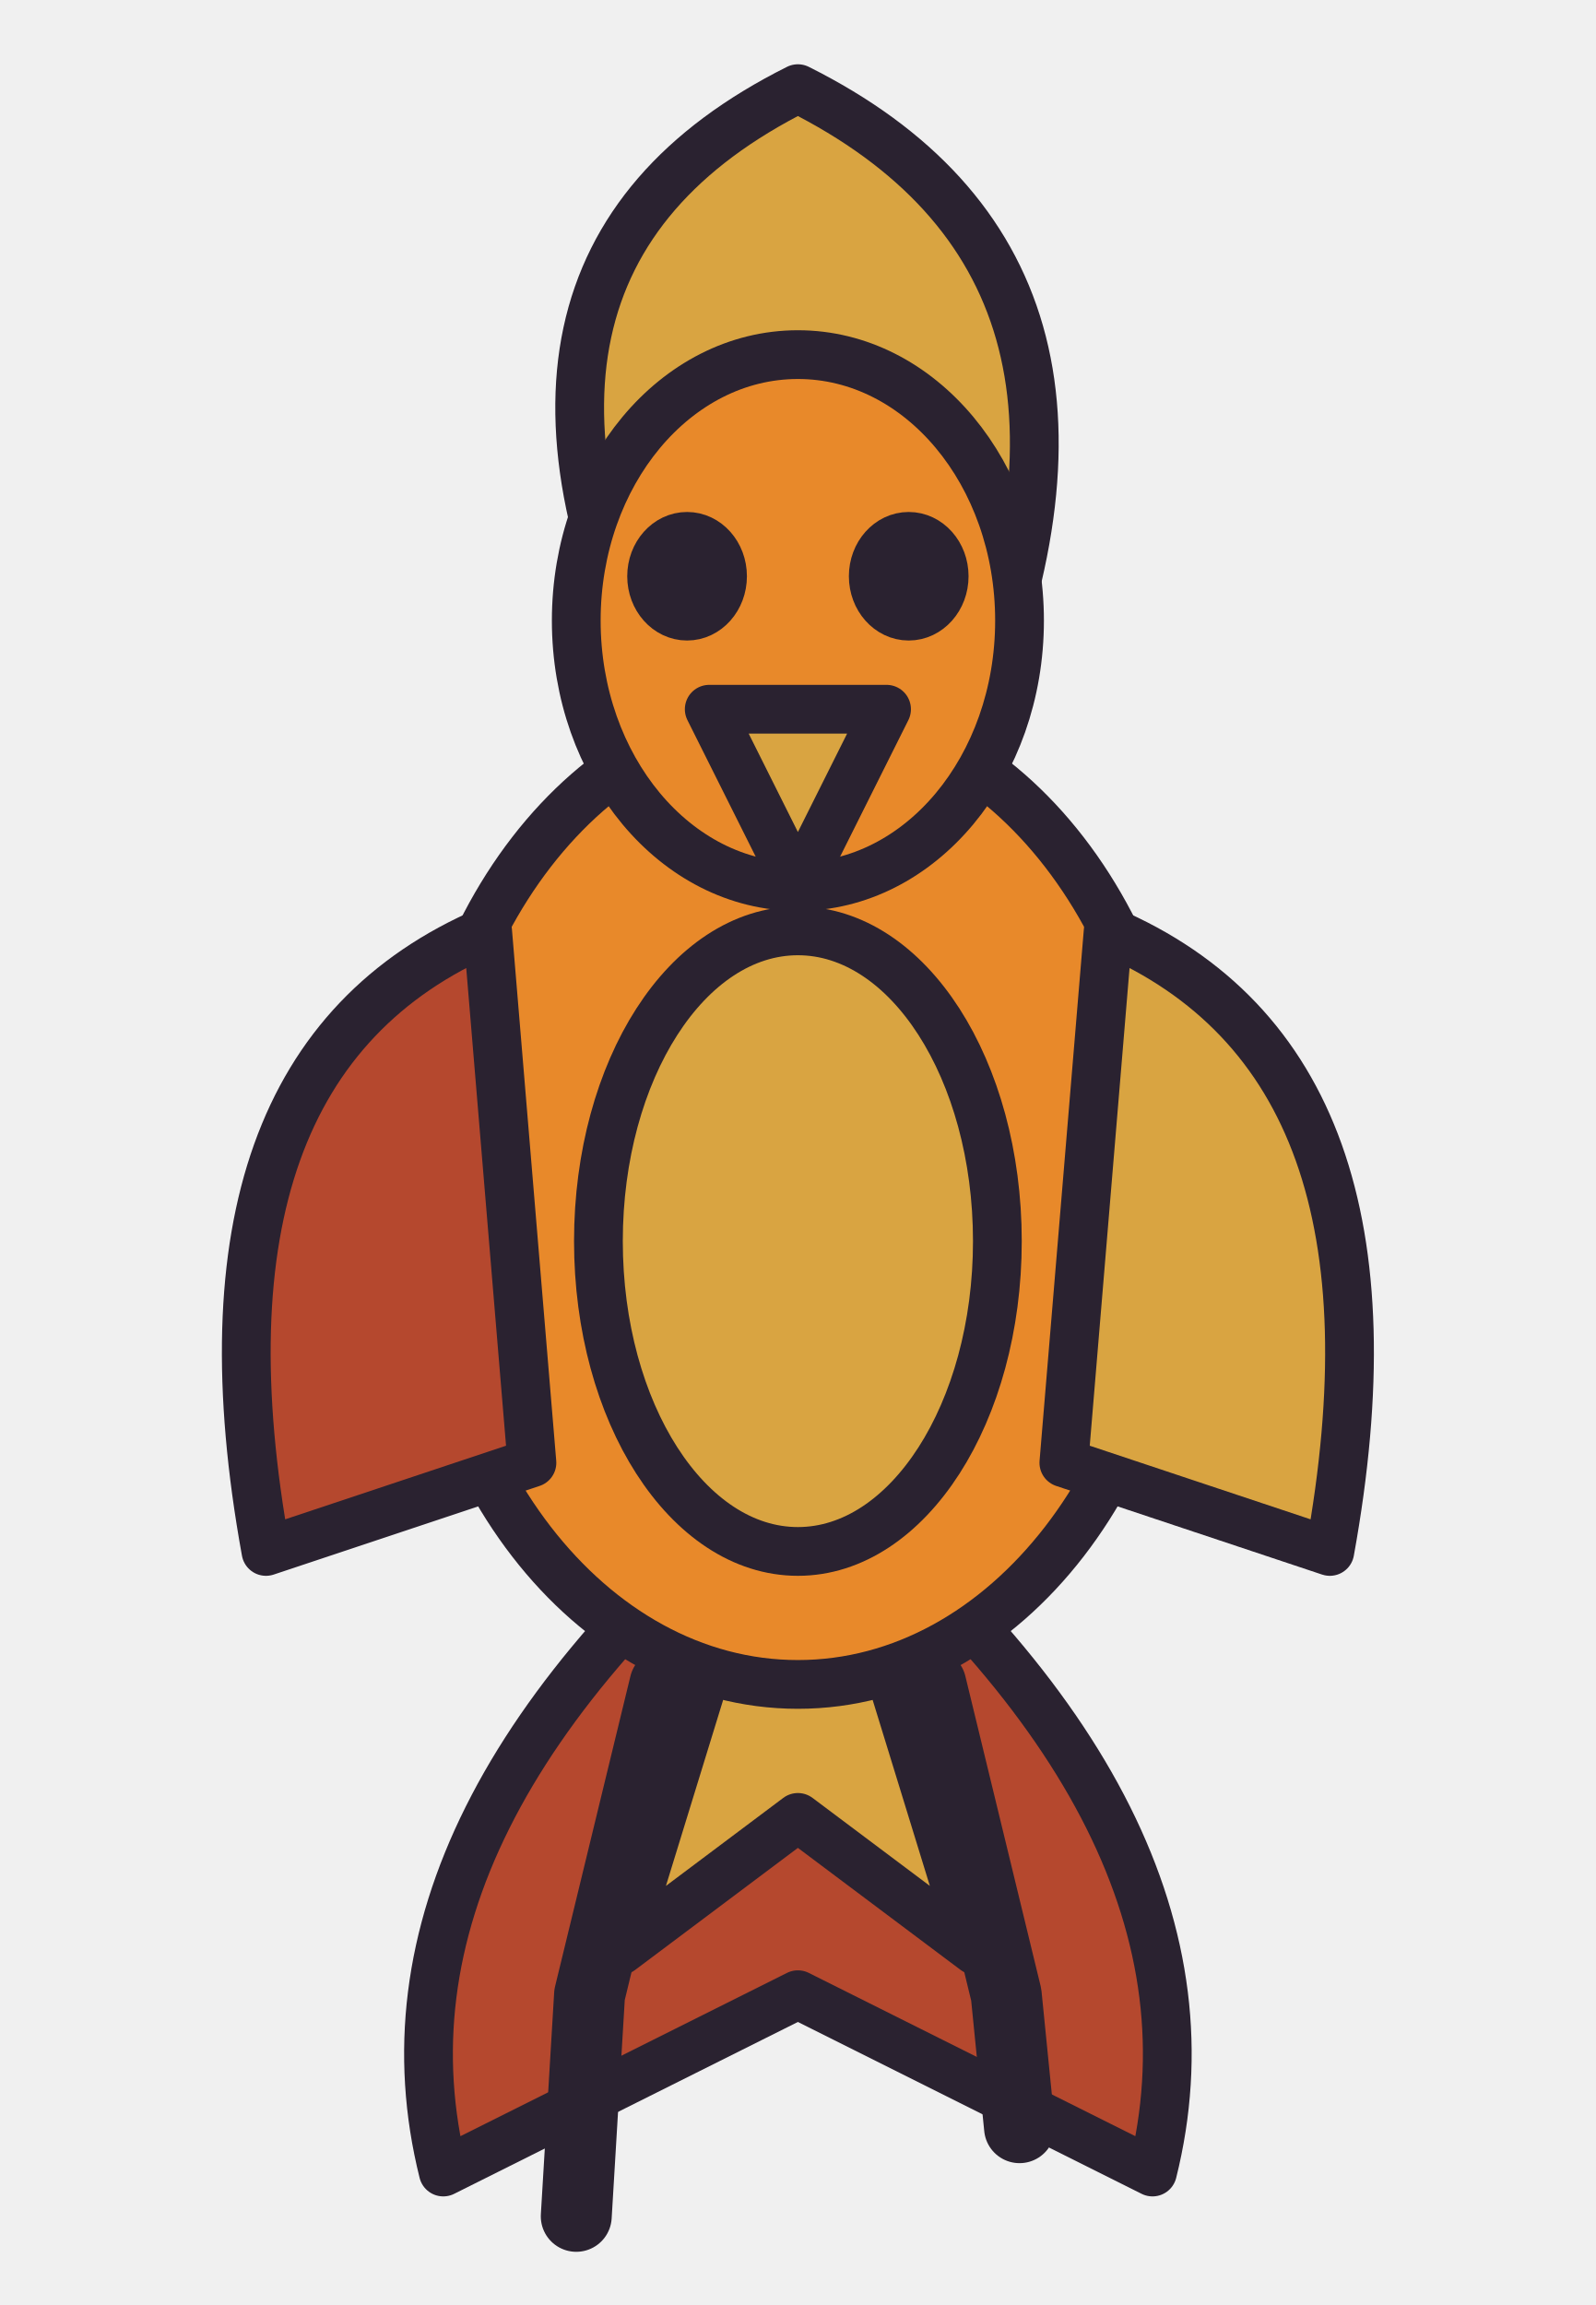
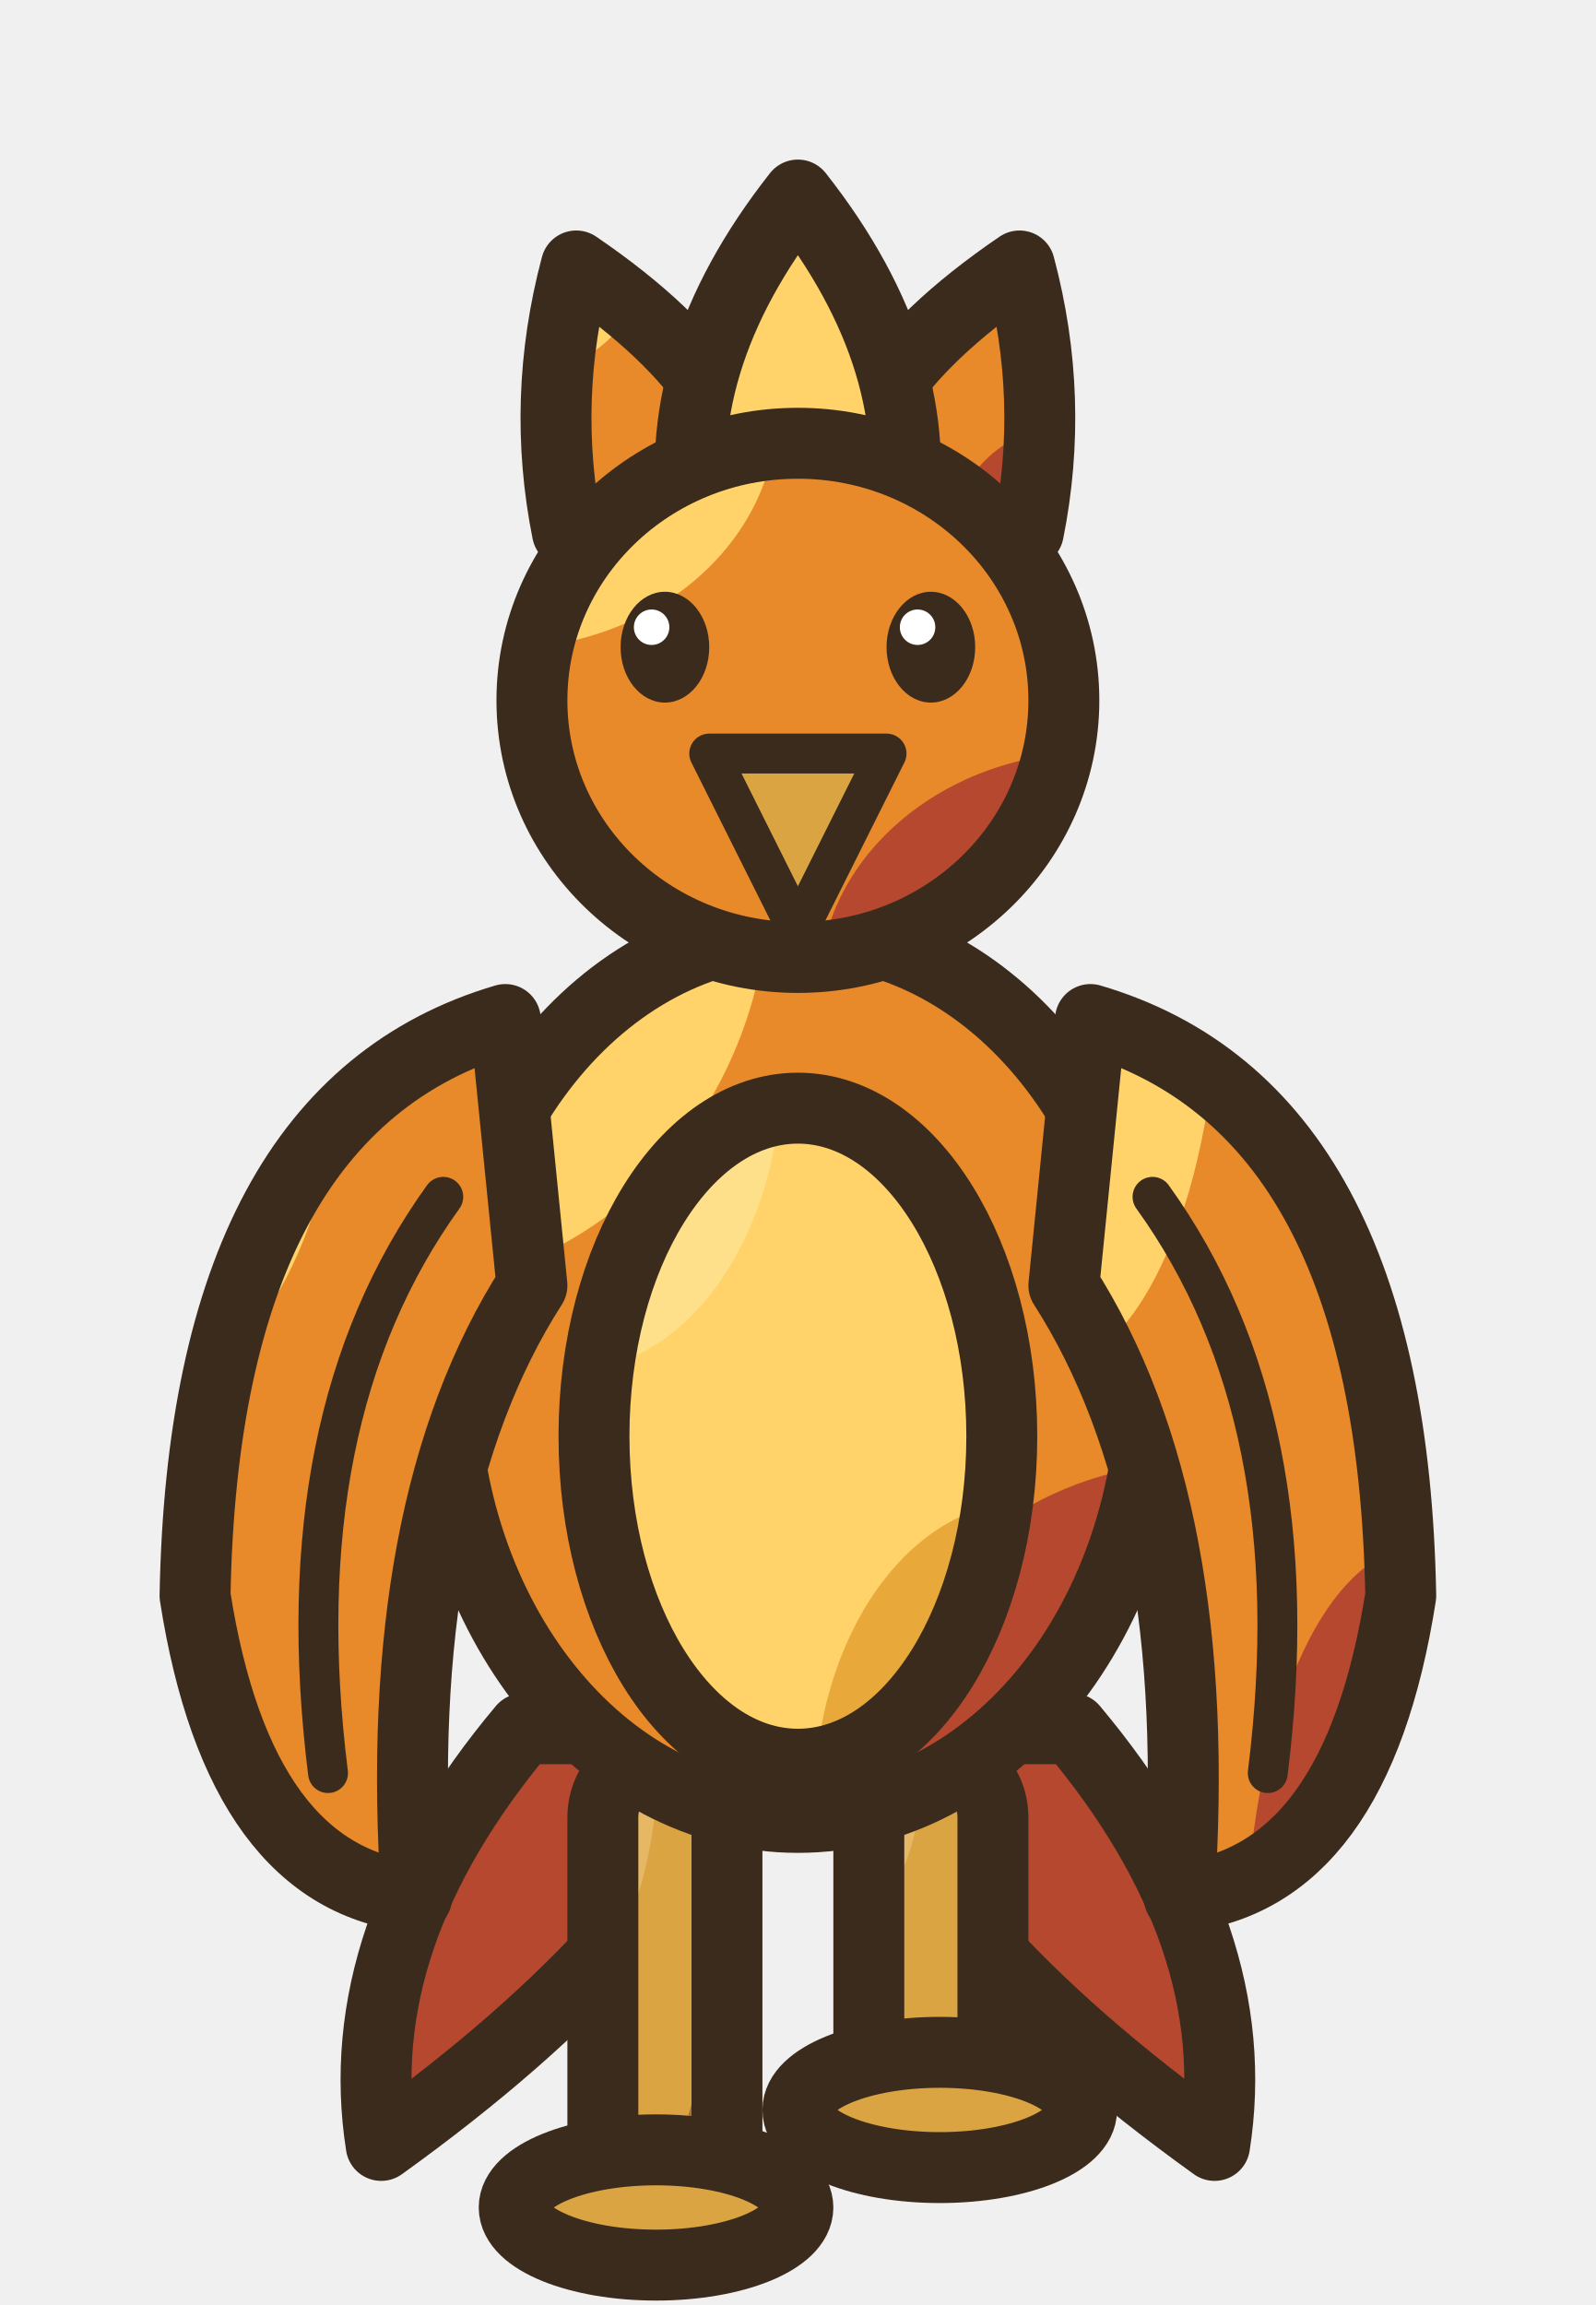
<svg xmlns="http://www.w3.org/2000/svg" width="108" height="156" viewBox="-18 -51 36 52">
-   <g stroke="#2a2230" stroke-width="1.1" stroke-linejoin="round" stroke-linecap="round">
-     <path d="M0 -18 Q-10 -10 -8 -2 L0 -6 L8 -2 Q10 -10 0 -18Z" fill="#b5482e" />
-     <path d="M0 -20 L-4 -7 L0 -10 L4 -7Z" fill="#d9a441" />
-     <path d="M-3 -13 L-4.7 -6 L-5 -1" fill="none" stroke="#2a2230" stroke-width="1.6" />
-     <path d="M3 -13 L4.7 -6 L5 -3" fill="none" stroke="#2a2230" stroke-width="1.6" />
-     <ellipse cx="0" cy="-24" rx="8.5" ry="11" fill="#e8892a" />
-     <path d="M-7 -30 Q-14 -27 -12 -16 L-6 -18Z" fill="#b5482e" />
-     <path d="M7 -30 Q14 -27 12 -16 L6 -18Z" fill="#d9a441" />
-     <path d="M-3 -35 Q-8 -45 0 -49 Q8 -45 4 -35Z" fill="#d9a441" />
-     <ellipse cx="0" cy="-37" rx="5" ry="6" fill="#e8892a" />
-     <ellipse cx="-2.5" cy="-38" rx="0.8" ry="0.9" fill="#2a2230" />
-     <ellipse cx="2.5" cy="-38" rx="0.8" ry="0.9" fill="#2a2230" />
-     <path d="M-2 -35 L0 -31 L2 -35Z" fill="#d9a441" />
-     <ellipse cx="0" cy="-23" rx="4.5" ry="7" fill="#d9a441" />
+   <g stroke-linejoin="round" stroke-linecap="round">
+     <clipPath id="c804">
+       <path d="M-6.2 -12 Q-10.14 -7.3 -9.4 -2.6 Q-2.86 -7.3 -1 -12 Z" />
+     </clipPath>
+     <path d="M-6.2 -12 Q-10.14 -7.3 -9.4 -2.6 Q-2.86 -7.3 -1 -12 Z" fill="#b5482e" />
+     <g clip-path="url(#c804)" stroke="none">
+       <ellipse cx="-10.69" cy="-12.56" rx="4.75" ry="4.32" fill="#e8892a" />
+       <ellipse cx="-0.45" cy="-2.04" rx="4.75" ry="4.32" fill="#b5482e" />
+     </g>
+     <path d="M-6.2 -12 Q-10.14 -7.3 -9.4 -2.6 Q-2.86 -7.3 -1 -12 Z" fill="none" stroke="#3b2b1d" stroke-width="1.6" />
+     <clipPath id="c805">
+       <path d="M1 -12 Q2.86 -7.3 9.4 -2.6 Q10.14 -7.3 6.2 -12 Z" />
+     </clipPath>
+     <path d="M1 -12 Q2.86 -7.3 9.4 -2.6 Q10.14 -7.3 6.2 -12 Z" fill="#b5482e" />
+     <g clip-path="url(#c805)" stroke="none">
+       <ellipse cx="0.45" cy="-12.56" rx="4.75" ry="4.32" fill="#e8892a" />
+       <ellipse cx="10.69" cy="-2.04" rx="4.75" ry="4.32" fill="#b5482e" />
+     </g>
+     <path d="M1 -12 Q2.86 -7.3 9.4 -2.6 Q10.14 -7.3 6.2 -12 Z" fill="none" stroke="#3b2b1d" stroke-width="1.6" />
+     <clipPath id="c806">
+       <path d="M-4.4 -10 L-4.4 -1.8 A1.4 1.4 0 0 0 -1.6 -1.8 L-1.6 -10 A1.4 1.4 0 0 0 -4.4 -10 Z" />
+     </clipPath>
+     <path d="M-4.4 -10 L-4.4 -1.8 A1.4 1.4 0 0 0 -1.6 -1.8 L-1.6 -10 A1.4 1.4 0 0 0 -4.4 -10 Z" fill="#d9a441" />
+     <g clip-path="url(#c806)" stroke="none">
+       <ellipse cx="-4.57" cy="-12.06" rx="1.46" ry="5.06" fill="#e6b866" />
+       <ellipse cx="-1.43" cy="0.26" rx="1.46" ry="5.06" fill="#a8742e" />
+     </g>
+     <path d="M-4.4 -10 L-4.4 -1.8 A1.4 1.4 0 0 0 -1.6 -1.8 L-1.6 -10 A1.4 1.4 0 0 0 -4.4 -10 Z" fill="none" stroke="#3b2b1d" stroke-width="1.6" />
+     <clipPath id="c807">
+       <ellipse cx="-3.2" cy="-1.2" rx="3.2" ry="1.3" />
+     </clipPath>
+     <ellipse cx="-3.2" cy="-1.2" rx="3.2" ry="1.3" fill="#d9a441" />
+     <g clip-path="url(#c807)" stroke="none">
+       <ellipse cx="-6.78" cy="-2.66" rx="3.33" ry="1.2" fill="#e6b866" />
+       <ellipse cx="0.38" cy="0.26" rx="3.33" ry="1.2" fill="#a8742e" />
+     </g>
+     <ellipse cx="-3.2" cy="-1.2" rx="3.2" ry="1.3" fill="none" stroke="#3b2b1d" stroke-width="1.6" />
+     <clipPath id="c808">
+       <path d="M1.6 -10 L1.6 -4 A1.4 1.4 0 0 0 4.4 -4 L4.4 -10 A1.4 1.4 0 0 0 1.6 -10 Z" />
+     </clipPath>
+     <path d="M1.6 -10 L1.6 -4 A1.4 1.4 0 0 0 4.4 -4 L4.4 -10 A1.4 1.4 0 0 0 1.6 -10 Z" fill="#d9a441" />
+     <g clip-path="url(#c808)" stroke="none">
+       <ellipse cx="1.43" cy="-11.93" rx="1.46" ry="4.05" fill="#e6b866" />
+       <ellipse cx="4.57" cy="-2.07" rx="1.46" ry="4.05" fill="#a8742e" />
+     </g>
+     <path d="M1.6 -10 L1.6 -4 A1.4 1.4 0 0 0 4.4 -4 L4.4 -10 A1.4 1.4 0 0 0 1.6 -10 Z" fill="none" stroke="#3b2b1d" stroke-width="1.6" />
+     <clipPath id="c809">
+       <ellipse cx="3.2" cy="-3.4" rx="3.2" ry="1.3" />
+     </clipPath>
+     <ellipse cx="3.2" cy="-3.4" rx="3.2" ry="1.3" fill="#d9a441" />
+     <g clip-path="url(#c809)" stroke="none">
+       <ellipse cx="-0.38" cy="-4.86" rx="3.33" ry="1.2" fill="#e6b866" />
+       <ellipse cx="6.78" cy="-1.94" rx="3.33" ry="1.2" fill="#a8742e" />
+     </g>
+     <ellipse cx="3.2" cy="-3.4" rx="3.2" ry="1.3" fill="none" stroke="#3b2b1d" stroke-width="1.6" />
+     <clipPath id="c810">
+       <ellipse cx="0" cy="-20" rx="8" ry="10" />
+     </clipPath>
+     <ellipse cx="0" cy="-20" rx="8" ry="10" fill="#e8892a" />
+     <g clip-path="url(#c810)" stroke="none">
+       <ellipse cx="-8.96" cy="-31.2" rx="8.32" ry="9.2" fill="#ffd36a" />
+       <ellipse cx="8.96" cy="-8.8" rx="8.32" ry="9.2" fill="#b5482e" />
+     </g>
+     <ellipse cx="0" cy="-20" rx="8" ry="10" fill="none" stroke="#3b2b1d" stroke-width="1.6" />
+     <clipPath id="c811">
+       <ellipse cx="0" cy="-18.6" rx="4.6" ry="7.4" />
+     </clipPath>
+     <ellipse cx="0" cy="-18.6" rx="4.6" ry="7.4" fill="#ffd36a" />
+     <g clip-path="url(#c811)" stroke="none">
+       <ellipse cx="-5.15" cy="-26.89" rx="4.78" ry="6.81" fill="#ffe08a" />
+       <ellipse cx="5.15" cy="-10.31" rx="4.78" ry="6.81" fill="#e8a83a" />
+     </g>
+     <ellipse cx="0" cy="-18.6" rx="4.6" ry="7.4" fill="none" stroke="#3b2b1d" stroke-width="1.6" />
+     <clipPath id="c812">
+       <path d="M-6.6 -28 Q-13.4 -26 -13.6 -15 Q-12.6 -8.6 -8.6 -8.2 Q-9.2 -17 -6 -22 Z" />
+     </clipPath>
+     <path d="M-6.6 -28 Q-13.4 -26 -13.6 -15 Q-12.6 -8.6 -8.6 -8.2 Q-9.2 -17 -6 -22 Z" fill="#e8892a" />
+     <g clip-path="url(#c812)" stroke="none">
+       <ellipse cx="-14.06" cy="-29.19" rx="3.95" ry="9.11" fill="#ffd36a" />
+       <ellipse cx="-5.54" cy="-7.01" rx="3.95" ry="9.11" fill="#b5482e" />
+     </g>
+     <path d="M-6.6 -28 Q-13.4 -26 -13.6 -15 Q-12.6 -8.6 -8.6 -8.2 Q-9.2 -17 -6 -22 Z" fill="none" stroke="#3b2b1d" stroke-width="1.6" />
+     <path d="M-8 -24 Q-11.6 -19 -10.6 -11" fill="none" stroke="#3b2b1d" stroke-width="0.9" />
+     <clipPath id="c813">
+       <path d="M6.6 -28 Q13.4 -26 13.6 -15 Q12.6 -8.6 8.6 -8.2 Q9.2 -17 6 -22 Z" />
+     </clipPath>
+     <path d="M6.6 -28 Q13.4 -26 13.6 -15 Q12.6 -8.6 8.6 -8.2 Q9.2 -17 6 -22 Z" fill="#e8892a" />
+     <g clip-path="url(#c813)" stroke="none">
+       <ellipse cx="5.54" cy="-29.19" rx="3.95" ry="9.11" fill="#ffd36a" />
+       <ellipse cx="14.06" cy="-7.01" rx="3.95" ry="9.11" fill="#b5482e" />
+     </g>
+     <path d="M6.6 -28 Q13.4 -26 13.6 -15 Q12.6 -8.6 8.6 -8.2 Q9.2 -17 6 -22 Z" fill="none" stroke="#3b2b1d" stroke-width="1.6" />
+     <path d="M8 -24 Q11.6 -19 10.6 -11" fill="none" stroke="#3b2b1d" stroke-width="0.9" />
+     <clipPath id="c814">
+       <path d="M-5.2 -39 Q-5.8 -42 -5 -45 Q-0.6 -42 -1.2 -39 Z" />
+     </clipPath>
+     <path d="M-5.2 -39 Q-5.8 -42 -5 -45 Q-0.6 -42 -1.2 -39 Z" fill="#e8892a" />
+     <g clip-path="url(#c814)" stroke="none">
+       <ellipse cx="-6.11" cy="-45.36" rx="2.7" ry="2.76" fill="#ffd36a" />
+       <ellipse cx="-0.29" cy="-38.64" rx="2.7" ry="2.76" fill="#b5482e" />
+     </g>
+     <path d="M-5.2 -39 Q-5.8 -42 -5 -45 Q-0.6 -42 -1.2 -39 Z" fill="none" stroke="#3b2b1d" stroke-width="1.6" />
+     <clipPath id="c815">
+       <path d="M1.2 -39 Q0.6 -42 5 -45 Q5.8 -42 5.2 -39 Z" />
+     </clipPath>
+     <path d="M1.2 -39 Q0.6 -42 5 -45 Q5.8 -42 5.2 -39 Z" fill="#e8892a" />
+     <g clip-path="url(#c815)" stroke="none">
+       <ellipse cx="0.29" cy="-45.36" rx="2.7" ry="2.76" fill="#ffd36a" />
+       <ellipse cx="6.11" cy="-38.64" rx="2.7" ry="2.76" fill="#b5482e" />
+     </g>
+     <path d="M1.2 -39 Q0.6 -42 5 -45 Q5.8 -42 5.2 -39 Z" fill="none" stroke="#3b2b1d" stroke-width="1.6" />
+     <clipPath id="c816">
+       <path d="M-2.3 -39 Q-2.99 -42.8 0 -46.6 Q2.99 -42.8 2.3 -39 Z" />
+     </clipPath>
+     <path d="M-2.3 -39 Q-2.99 -42.8 0 -46.6 Q2.99 -42.8 2.3 -39 Z" fill="#ffd36a" />
+     <g clip-path="url(#c816)" stroke="none">
+       <ellipse cx="-3.35" cy="-47.06" rx="3.11" ry="3.5" fill="#ffe08a" />
+       <ellipse cx="3.35" cy="-38.54" rx="3.11" ry="3.5" fill="#e8a83a" />
+     </g>
+     <path d="M-2.3 -39 Q-2.99 -42.8 0 -46.6 Q2.99 -42.8 2.3 -39 Z" fill="none" stroke="#3b2b1d" stroke-width="1.6" />
+     <clipPath id="c817">
+       <ellipse cx="0" cy="-35.2" rx="6" ry="5.8" />
+     </clipPath>
+     <ellipse cx="0" cy="-35.2" rx="6" ry="5.8" fill="#e8892a" />
+     <g clip-path="url(#c817)" stroke="none">
+       <ellipse cx="-6.72" cy="-41.7" rx="6.24" ry="5.34" fill="#ffd36a" />
+       <ellipse cx="6.72" cy="-28.7" rx="6.24" ry="5.34" fill="#b5482e" />
+     </g>
+     <ellipse cx="0" cy="-35.2" rx="6" ry="5.8" fill="none" stroke="#3b2b1d" stroke-width="1.6" />
+     <ellipse cx="-3" cy="-36.4" rx="1" ry="1.25" fill="#3b2b1d" />
+     <circle cx="-3.3" cy="-36.85" r=".4" fill="#fff" />
+     <ellipse cx="3" cy="-36.4" rx="1" ry="1.25" fill="#3b2b1d" />
+     <circle cx="2.7" cy="-36.85" r=".4" fill="#fff" />
+     <path d="M-2 -34 L2 -34 L0 -30 Z" fill="#d9a441" stroke="#3b2b1d" stroke-width="0.9" />
  </g>
</svg>
